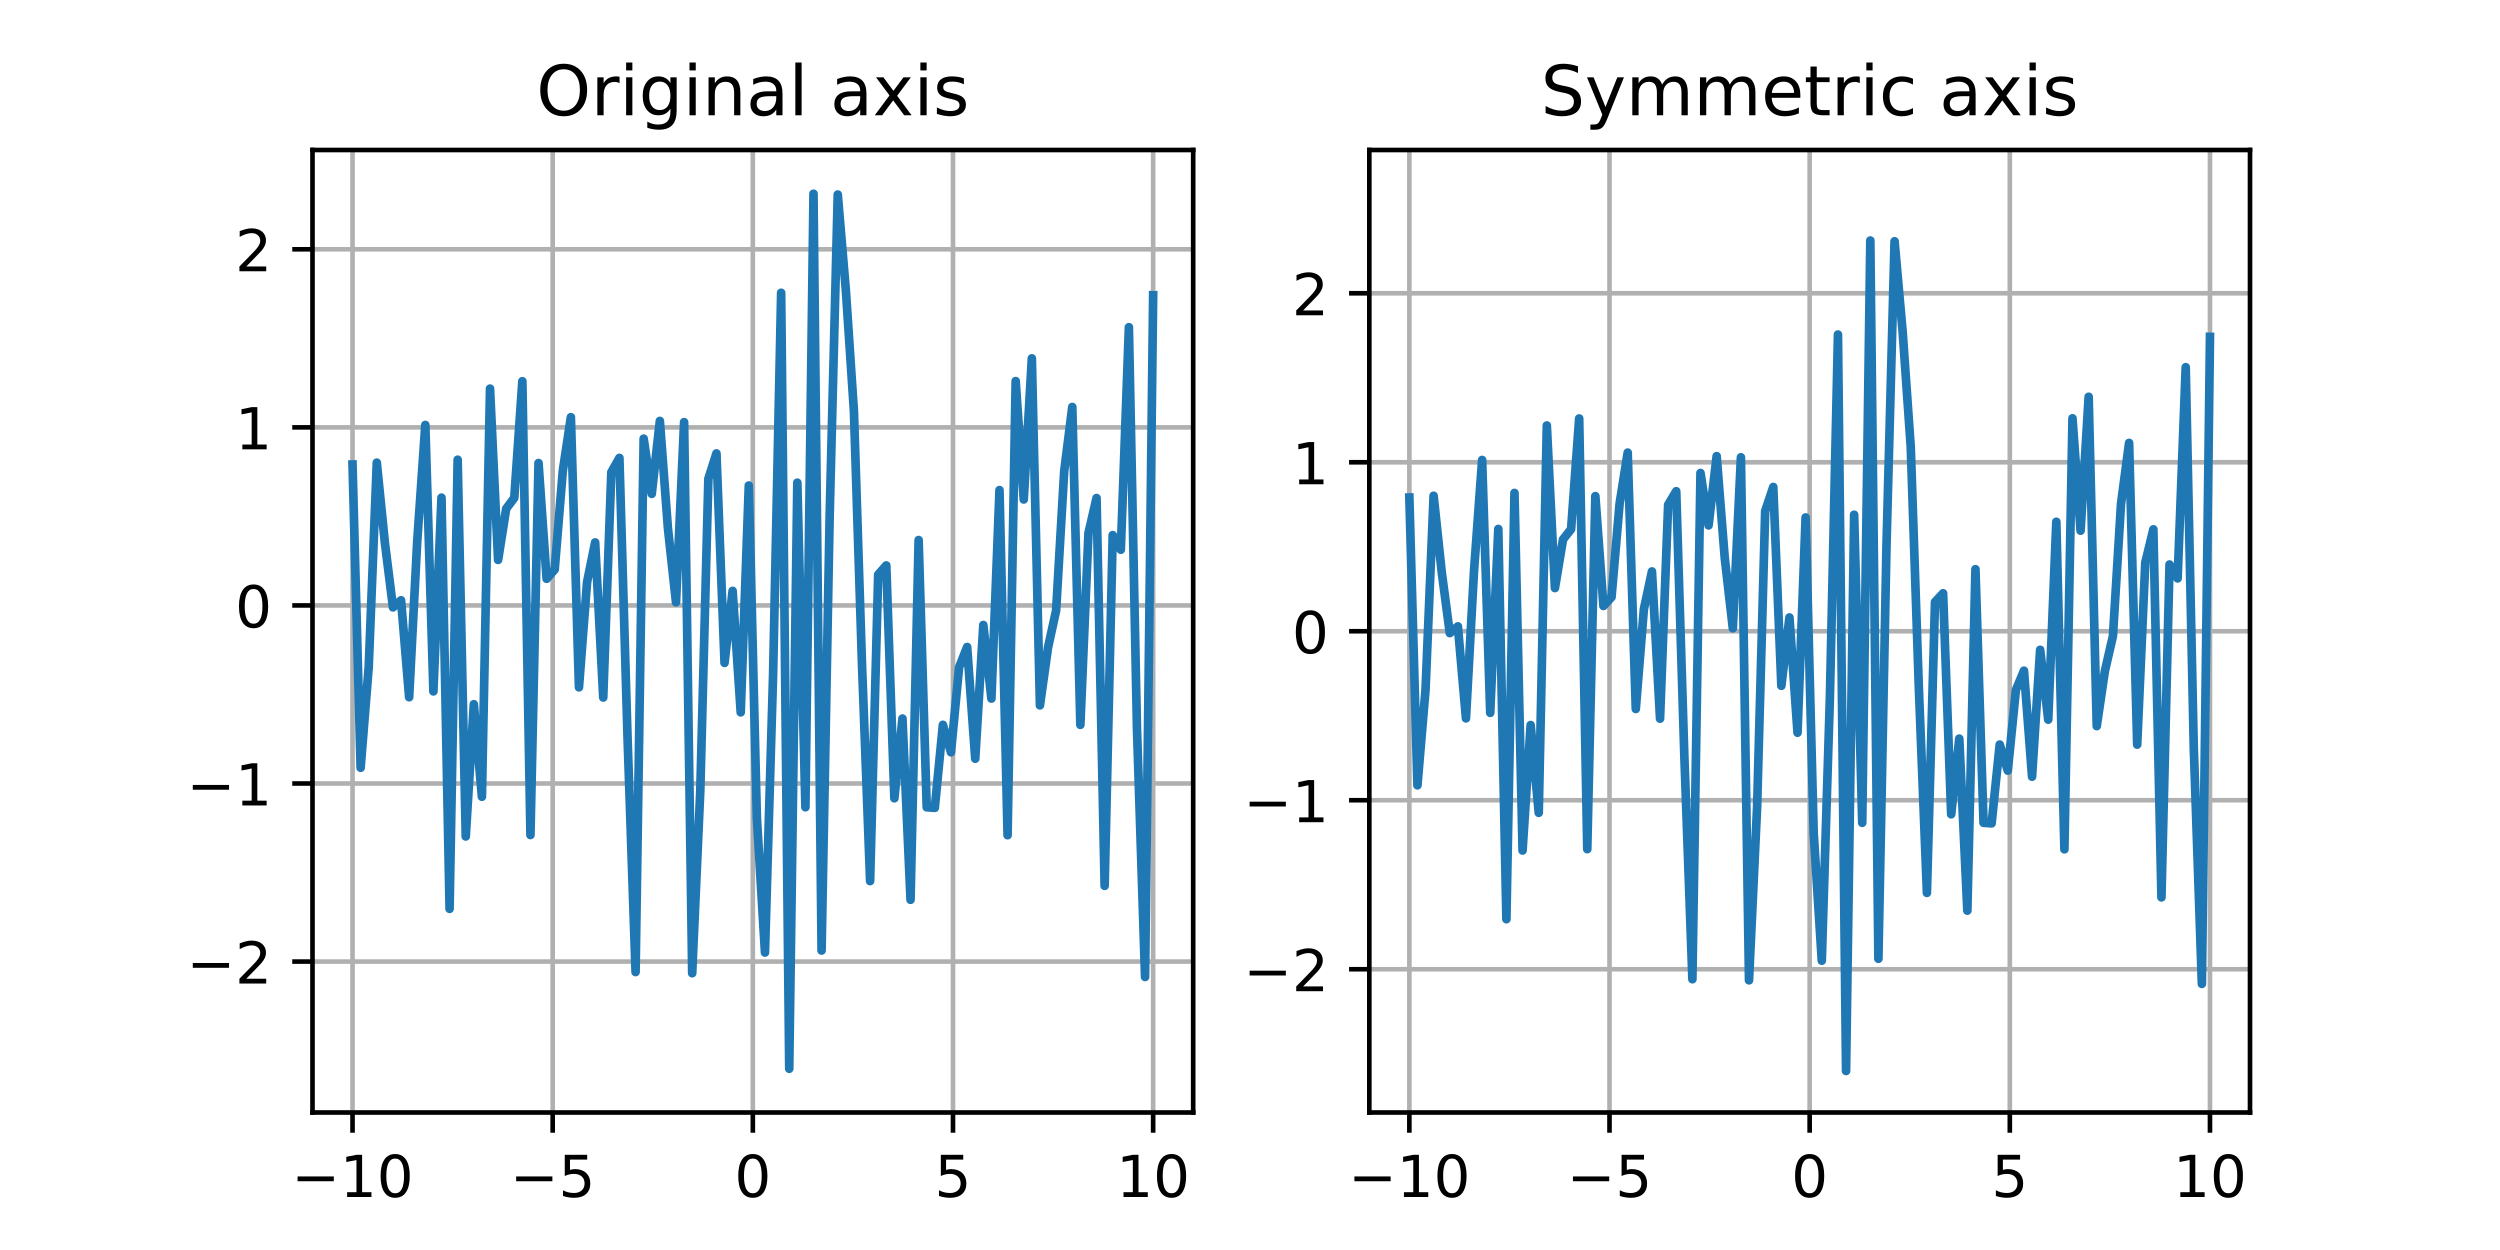
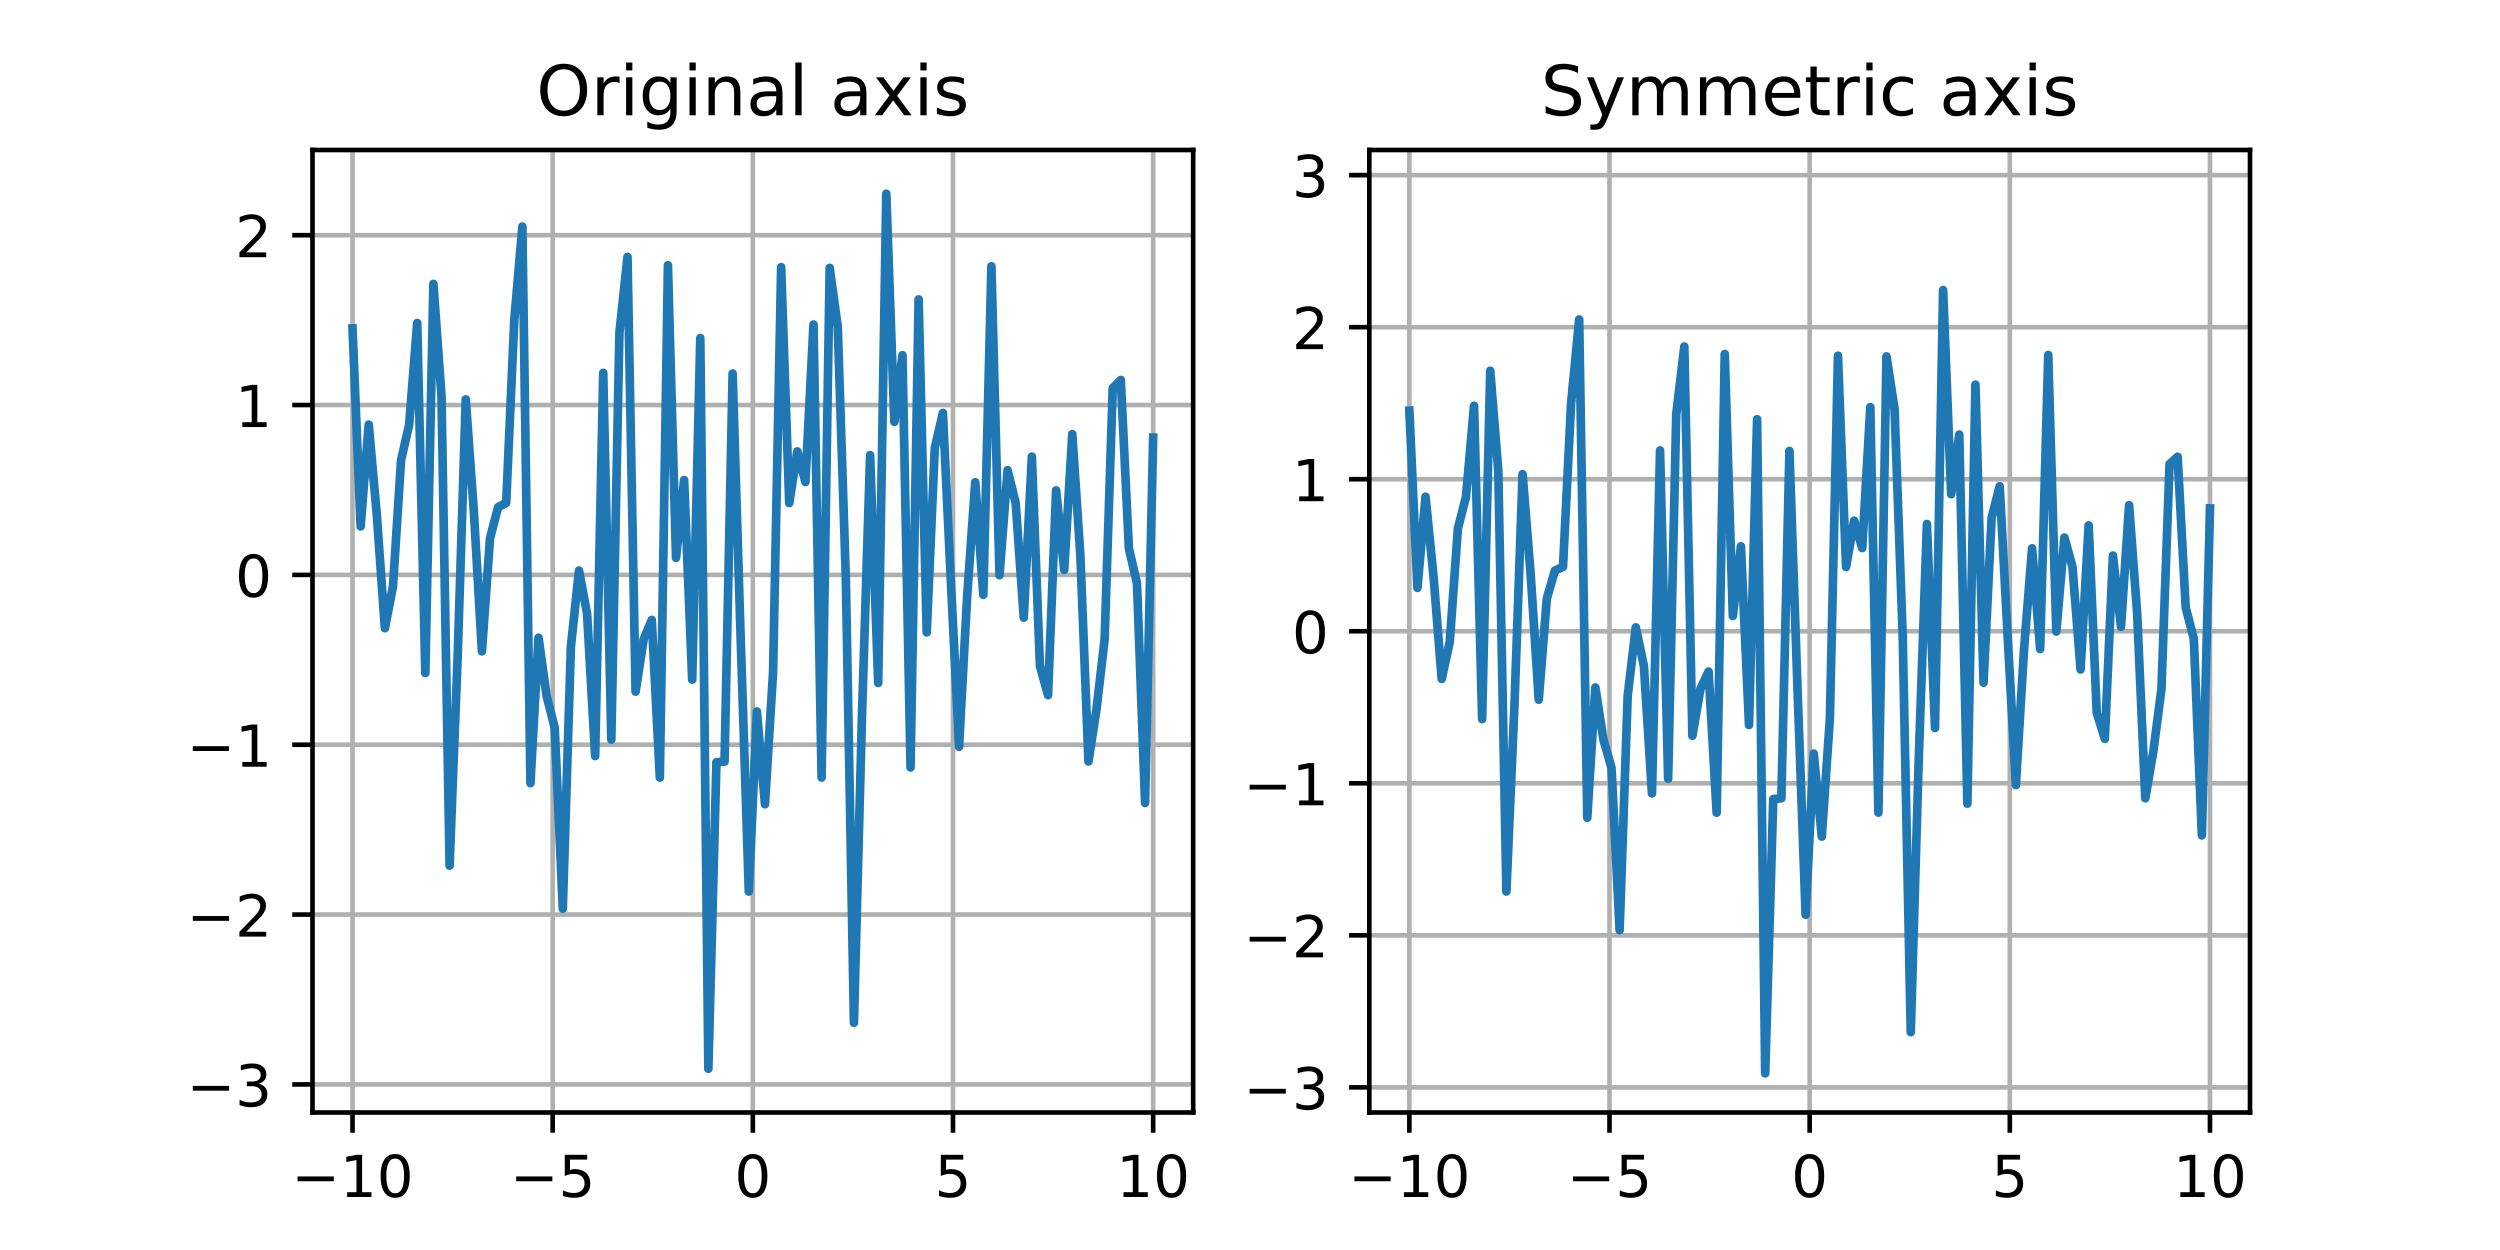
<svg xmlns="http://www.w3.org/2000/svg" xmlns:xlink="http://www.w3.org/1999/xlink" width="432pt" height="216pt" viewBox="0 0 432 216" version="1.1">
  <defs>
    <style type="text/css">*{stroke-linejoin: round; stroke-linecap: butt}</style>
  </defs>
  <g id="figure_1">
    <g id="patch_1">
      <path d="M 0 216  L 432 216  L 432 0  L 0 0  z " style="fill: #ffffff" />
    </g>
    <g id="axes_1">
      <g id="patch_2">
        <path d="M 54 192.24  L 206.182 192.24  L 206.182 25.92  L 54 25.92  z " style="fill: #ffffff" />
      </g>
      <g id="matplotlib.axis_1">
        <g id="xtick_1">
          <g id="line2d_1">
-             <path d="M 60.917 192.24  L 60.917 25.92  " clip-path="url(#p48f1f230cd)" style="fill: none; stroke: #b0b0b0; stroke-width: 0.8; stroke-linecap: square" />
+             <path d="M 60.917 192.24  L 60.917 25.92  " clip-path="url(#p7fcaa9223e)" style="fill: none; stroke: #b0b0b0; stroke-width: 0.8; stroke-linecap: square" />
          </g>
          <g id="line2d_2">
            <defs>
-               <path id="mb5e0d96f49" d="M 0 0  L 0 3.5  " style="stroke: #000000; stroke-width: 0.8" />
+               <path id="m516cf7e62c" d="M 0 0  L 0 3.5  " style="stroke: #000000; stroke-width: 0.8" />
            </defs>
            <g>
-               <use xlink:href="#mb5e0d96f49" x="60.917" y="192.24" style="stroke: #000000; stroke-width: 0.8" />
+               <use xlink:href="#m516cf7e62c" x="60.917" y="192.24" style="stroke: #000000; stroke-width: 0.8" />
            </g>
          </g>
          <g id="text_1">
            <g transform="translate(50.36501 206.8384) scale(0.1 -0.1)">
              <defs>
                <path id="DejaVuSans-2212" d="M 678 2272  L 4684 2272  L 4684 1741  L 678 1741  L 678 2272  z " transform="scale(0.015625)" />
                <path id="DejaVuSans-31" d="M 794 531  L 1825 531  L 1825 4091  L 703 3866  L 703 4441  L 1819 4666  L 2450 4666  L 2450 531  L 3481 531  L 3481 0  L 794 0  L 794 531  z " transform="scale(0.015625)" />
                <path id="DejaVuSans-30" d="M 2034 4250  Q 1547 4250 1301 3770  Q 1056 3291 1056 2328  Q 1056 1369 1301 889  Q 1547 409 2034 409  Q 2525 409 2770 889  Q 3016 1369 3016 2328  Q 3016 3291 2770 3770  Q 2525 4250 2034 4250  z M 2034 4750  Q 2819 4750 3233 4129  Q 3647 3509 3647 2328  Q 3647 1150 3233 529  Q 2819 -91 2034 -91  Q 1250 -91 836 529  Q 422 1150 422 2328  Q 422 3509 836 4129  Q 1250 4750 2034 4750  z " transform="scale(0.015625)" />
              </defs>
              <use xlink:href="#DejaVuSans-2212" />
              <use xlink:href="#DejaVuSans-31" transform="translate(83.78906 0)" />
              <use xlink:href="#DejaVuSans-30" transform="translate(147.4121 0)" />
            </g>
          </g>
        </g>
        <g id="xtick_2">
          <g id="line2d_3">
-             <path d="M 95.504 192.24  L 95.504 25.92  " clip-path="url(#p48f1f230cd)" style="fill: none; stroke: #b0b0b0; stroke-width: 0.8; stroke-linecap: square" />
+             <path d="M 95.504 192.24  L 95.504 25.92  " clip-path="url(#p7fcaa9223e)" style="fill: none; stroke: #b0b0b0; stroke-width: 0.8; stroke-linecap: square" />
          </g>
          <g id="line2d_4">
            <g>
-               <use xlink:href="#mb5e0d96f49" x="95.504" y="192.24" style="stroke: #000000; stroke-width: 0.8" />
+               <use xlink:href="#m516cf7e62c" x="95.504" y="192.24" style="stroke: #000000; stroke-width: 0.8" />
            </g>
          </g>
          <g id="text_2">
            <g transform="translate(88.13304 206.8384) scale(0.1 -0.1)">
              <defs>
                <path id="DejaVuSans-35" d="M 691 4666  L 3169 4666  L 3169 4134  L 1269 4134  L 1269 2991  Q 1406 3038 1543 3061  Q 1681 3084 1819 3084  Q 2600 3084 3056 2656  Q 3513 2228 3513 1497  Q 3513 744 3044 326  Q 2575 -91 1722 -91  Q 1428 -91 1123 -41  Q 819 9 494 109  L 494 744  Q 775 591 1075 516  Q 1375 441 1709 441  Q 2250 441 2565 725  Q 2881 1009 2881 1497  Q 2881 1984 2565 2268  Q 2250 2553 1709 2553  Q 1456 2553 1204 2497  Q 953 2441 691 2322  L 691 4666  z " transform="scale(0.015625)" />
              </defs>
              <use xlink:href="#DejaVuSans-2212" />
              <use xlink:href="#DejaVuSans-35" transform="translate(83.78906 0)" />
            </g>
          </g>
        </g>
        <g id="xtick_3">
          <g id="line2d_5">
-             <path d="M 130.091 192.24  L 130.091 25.92  " clip-path="url(#p48f1f230cd)" style="fill: none; stroke: #b0b0b0; stroke-width: 0.8; stroke-linecap: square" />
+             <path d="M 130.091 192.24  L 130.091 25.92  " clip-path="url(#p7fcaa9223e)" style="fill: none; stroke: #b0b0b0; stroke-width: 0.8; stroke-linecap: square" />
          </g>
          <g id="line2d_6">
            <g>
-               <use xlink:href="#mb5e0d96f49" x="130.091" y="192.24" style="stroke: #000000; stroke-width: 0.8" />
+               <use xlink:href="#m516cf7e62c" x="130.091" y="192.24" style="stroke: #000000; stroke-width: 0.8" />
            </g>
          </g>
          <g id="text_3">
            <g transform="translate(126.9097 206.8384) scale(0.1 -0.1)">
              <use xlink:href="#DejaVuSans-30" />
            </g>
          </g>
        </g>
        <g id="xtick_4">
          <g id="line2d_7">
-             <path d="M 164.678 192.24  L 164.678 25.92  " clip-path="url(#p48f1f230cd)" style="fill: none; stroke: #b0b0b0; stroke-width: 0.8; stroke-linecap: square" />
+             <path d="M 164.678 192.24  L 164.678 25.92  " clip-path="url(#p7fcaa9223e)" style="fill: none; stroke: #b0b0b0; stroke-width: 0.8; stroke-linecap: square" />
          </g>
          <g id="line2d_8">
            <g>
-               <use xlink:href="#mb5e0d96f49" x="164.678" y="192.24" style="stroke: #000000; stroke-width: 0.8" />
+               <use xlink:href="#m516cf7e62c" x="164.678" y="192.24" style="stroke: #000000; stroke-width: 0.8" />
            </g>
          </g>
          <g id="text_4">
            <g transform="translate(161.4964 206.8384) scale(0.1 -0.1)">
              <use xlink:href="#DejaVuSans-35" />
            </g>
          </g>
        </g>
        <g id="xtick_5">
          <g id="line2d_9">
-             <path d="M 199.264 192.24  L 199.264 25.92  " clip-path="url(#p48f1f230cd)" style="fill: none; stroke: #b0b0b0; stroke-width: 0.8; stroke-linecap: square" />
+             <path d="M 199.264 192.24  L 199.264 25.92  " clip-path="url(#p7fcaa9223e)" style="fill: none; stroke: #b0b0b0; stroke-width: 0.8; stroke-linecap: square" />
          </g>
          <g id="line2d_10">
            <g>
-               <use xlink:href="#mb5e0d96f49" x="199.264" y="192.24" style="stroke: #000000; stroke-width: 0.8" />
+               <use xlink:href="#m516cf7e62c" x="199.264" y="192.24" style="stroke: #000000; stroke-width: 0.8" />
            </g>
          </g>
          <g id="text_5">
            <g transform="translate(192.902 206.8384) scale(0.1 -0.1)">
              <use xlink:href="#DejaVuSans-31" />
              <use xlink:href="#DejaVuSans-30" transform="translate(63.62305 0)" />
            </g>
          </g>
        </g>
      </g>
      <g id="matplotlib.axis_2">
        <g id="ytick_1">
          <g id="line2d_11">
-             <path d="M 54 166.157  L 206.182 166.157  " clip-path="url(#p48f1f230cd)" style="fill: none; stroke: #b0b0b0; stroke-width: 0.8; stroke-linecap: square" />
+             <path d="M 54 187.39  L 206.182 187.39  " clip-path="url(#p7fcaa9223e)" style="fill: none; stroke: #b0b0b0; stroke-width: 0.8; stroke-linecap: square" />
          </g>
          <g id="line2d_12">
            <defs>
-               <path id="m0b895cbca0" d="M 0 0  L -3.5 0  " style="stroke: #000000; stroke-width: 0.8" />
+               <path id="mcb2d5aac3e" d="M 0 0  L -3.5 0  " style="stroke: #000000; stroke-width: 0.8" />
            </defs>
            <g>
-               <use xlink:href="#m0b895cbca0" x="54" y="166.157" style="stroke: #000000; stroke-width: 0.8" />
+               <use xlink:href="#mcb2d5aac3e" x="54" y="187.39" style="stroke: #000000; stroke-width: 0.8" />
            </g>
          </g>
          <g id="text_6">
-             <g transform="translate(32.25781 169.9558) scale(0.1 -0.1)">
+             <g transform="translate(32.25781 191.189) scale(0.1 -0.1)">
+               <defs>
+                 <path id="DejaVuSans-33" d="M 2597 2516  Q 3050 2419 3304 2112  Q 3559 1806 3559 1356  Q 3559 666 3084 287  Q 2609 -91 1734 -91  Q 1441 -91 1130 -33  Q 819 25 488 141  L 488 750  Q 750 597 1062 519  Q 1375 441 1716 441  Q 2309 441 2620 675  Q 2931 909 2931 1356  Q 2931 1769 2642 2001  Q 2353 2234 1838 2234  L 1294 2234  L 1294 2753  L 1863 2753  Q 2328 2753 2575 2939  Q 2822 3125 2822 3475  Q 2822 3834 2567 4026  Q 2313 4219 1838 4219  Q 1578 4219 1281 4162  Q 984 4106 628 3988  L 628 4550  Q 988 4650 1302 4700  Q 1616 4750 1894 4750  Q 2613 4750 3031 4423  Q 3450 4097 3450 3541  Q 3450 3153 3228 2886  Q 3006 2619 2597 2516  z " transform="scale(0.015625)" />
+               </defs>
+               <use xlink:href="#DejaVuSans-2212" />
+               <use xlink:href="#DejaVuSans-33" transform="translate(83.78906 0)" />
+             </g>
+           </g>
+         </g>
+         <g id="ytick_2">
+           <g id="line2d_13">
+             <path d="M 54 158.04  L 206.182 158.04  " clip-path="url(#p7fcaa9223e)" style="fill: none; stroke: #b0b0b0; stroke-width: 0.8; stroke-linecap: square" />
+           </g>
+           <g id="line2d_14">
+             <g>
+               <use xlink:href="#mcb2d5aac3e" x="54" y="158.04" style="stroke: #000000; stroke-width: 0.8" />
+             </g>
+           </g>
+           <g id="text_7">
+             <g transform="translate(32.25781 161.8396) scale(0.1 -0.1)">
              <defs>
                <path id="DejaVuSans-32" d="M 1228 531  L 3431 531  L 3431 0  L 469 0  L 469 531  Q 828 903 1448 1529  Q 2069 2156 2228 2338  Q 2531 2678 2651 2914  Q 2772 3150 2772 3378  Q 2772 3750 2511 3984  Q 2250 4219 1831 4219  Q 1534 4219 1204 4116  Q 875 4013 500 3803  L 500 4441  Q 881 4594 1212 4672  Q 1544 4750 1819 4750  Q 2544 4750 2975 4387  Q 3406 4025 3406 3419  Q 3406 3131 3298 2873  Q 3191 2616 2906 2266  Q 2828 2175 2409 1742  Q 1991 1309 1228 531  z " transform="scale(0.015625)" />
              </defs>
              <use xlink:href="#DejaVuSans-2212" />
              <use xlink:href="#DejaVuSans-32" transform="translate(83.78906 0)" />
            </g>
          </g>
        </g>
-         <g id="ytick_2">
-           <g id="line2d_13">
-             <path d="M 54 135.387  L 206.182 135.387  " clip-path="url(#p48f1f230cd)" style="fill: none; stroke: #b0b0b0; stroke-width: 0.8; stroke-linecap: square" />
-           </g>
-           <g id="line2d_14">
-             <g>
-               <use xlink:href="#m0b895cbca0" x="54" y="135.387" style="stroke: #000000; stroke-width: 0.8" />
-             </g>
-           </g>
-           <g id="text_7">
-             <g transform="translate(32.25781 139.1864) scale(0.1 -0.1)">
-               <use xlink:href="#DejaVuSans-2212" />
-               <use xlink:href="#DejaVuSans-31" transform="translate(83.78906 0)" />
-             </g>
-           </g>
-         </g>
        <g id="ytick_3">
          <g id="line2d_15">
-             <path d="M 54 104.618  L 206.182 104.618  " clip-path="url(#p48f1f230cd)" style="fill: none; stroke: #b0b0b0; stroke-width: 0.8; stroke-linecap: square" />
+             <path d="M 54 128.691  L 206.182 128.691  " clip-path="url(#p7fcaa9223e)" style="fill: none; stroke: #b0b0b0; stroke-width: 0.8; stroke-linecap: square" />
          </g>
          <g id="line2d_16">
            <g>
-               <use xlink:href="#m0b895cbca0" x="54" y="104.618" style="stroke: #000000; stroke-width: 0.8" />
+               <use xlink:href="#mcb2d5aac3e" x="54" y="128.691" style="stroke: #000000; stroke-width: 0.8" />
            </g>
          </g>
          <g id="text_8">
-             <g transform="translate(40.6375 108.417) scale(0.1 -0.1)">
-               <use xlink:href="#DejaVuSans-30" />
+             <g transform="translate(32.25781 132.4902) scale(0.1 -0.1)">
+               <use xlink:href="#DejaVuSans-2212" />
+               <use xlink:href="#DejaVuSans-31" transform="translate(83.78906 0)" />
            </g>
          </g>
        </g>
        <g id="ytick_4">
          <g id="line2d_17">
-             <path d="M 54 73.848  L 206.182 73.848  " clip-path="url(#p48f1f230cd)" style="fill: none; stroke: #b0b0b0; stroke-width: 0.8; stroke-linecap: square" />
+             <path d="M 54 99.342  L 206.182 99.342  " clip-path="url(#p7fcaa9223e)" style="fill: none; stroke: #b0b0b0; stroke-width: 0.8; stroke-linecap: square" />
          </g>
          <g id="line2d_18">
            <g>
-               <use xlink:href="#m0b895cbca0" x="54" y="73.848" style="stroke: #000000; stroke-width: 0.8" />
+               <use xlink:href="#mcb2d5aac3e" x="54" y="99.342" style="stroke: #000000; stroke-width: 0.8" />
            </g>
          </g>
          <g id="text_9">
-             <g transform="translate(40.6375 77.64758) scale(0.1 -0.1)">
-               <use xlink:href="#DejaVuSans-31" />
+             <g transform="translate(40.6375 103.1408) scale(0.1 -0.1)">
+               <use xlink:href="#DejaVuSans-30" />
            </g>
          </g>
        </g>
        <g id="ytick_5">
          <g id="line2d_19">
-             <path d="M 54 43.079  L 206.182 43.079  " clip-path="url(#p48f1f230cd)" style="fill: none; stroke: #b0b0b0; stroke-width: 0.8; stroke-linecap: square" />
+             <path d="M 54 69.992  L 206.182 69.992  " clip-path="url(#p7fcaa9223e)" style="fill: none; stroke: #b0b0b0; stroke-width: 0.8; stroke-linecap: square" />
          </g>
          <g id="line2d_20">
            <g>
-               <use xlink:href="#m0b895cbca0" x="54" y="43.079" style="stroke: #000000; stroke-width: 0.8" />
+               <use xlink:href="#mcb2d5aac3e" x="54" y="69.992" style="stroke: #000000; stroke-width: 0.8" />
            </g>
          </g>
          <g id="text_10">
-             <g transform="translate(40.6375 46.87819) scale(0.1 -0.1)">
+             <g transform="translate(40.6375 73.79142) scale(0.1 -0.1)">
+               <use xlink:href="#DejaVuSans-31" />
+             </g>
+           </g>
+         </g>
+         <g id="ytick_6">
+           <g id="line2d_21">
+             <path d="M 54 40.643  L 206.182 40.643  " clip-path="url(#p7fcaa9223e)" style="fill: none; stroke: #b0b0b0; stroke-width: 0.8; stroke-linecap: square" />
+           </g>
+           <g id="line2d_22">
+             <g>
+               <use xlink:href="#mcb2d5aac3e" x="54" y="40.643" style="stroke: #000000; stroke-width: 0.8" />
+             </g>
+           </g>
+           <g id="text_11">
+             <g transform="translate(40.6375 44.44201) scale(0.1 -0.1)">
              <use xlink:href="#DejaVuSans-32" />
            </g>
          </g>
        </g>
      </g>
-       <g id="line2d_21">
-         <path d="M 60.917 80.269  L 62.315 132.668  L 63.712 115.287  L 65.11 79.95  L 66.507 93.802  L 67.905 104.955  L 69.302 103.729  L 70.699 120.478  L 72.097 93.521  L 73.494 73.435  L 74.892 119.47  L 76.289 85.998  L 77.687 157.045  L 79.084 79.442  L 80.482 144.539  L 81.879 121.695  L 83.276 137.673  L 84.674 67.154  L 86.071 96.753  L 87.469 87.904  L 88.866 86.032  L 90.264 65.877  L 91.661 144.289  L 93.059 80.018  L 94.456 100.013  L 95.853 98.405  L 97.251 81.358  L 98.648 72.093  L 100.046 118.768  L 101.443 100.603  L 102.841 93.734  L 104.238 120.531  L 105.636 81.595  L 107.033 79.125  L 108.431 127.21  L 109.828 167.969  L 111.225 75.802  L 112.623 85.341  L 114.02 72.737  L 115.418 91.29  L 116.815 104.079  L 118.213 72.95  L 119.61 168.172  L 121.008 136.707  L 122.405 82.732  L 123.802 78.352  L 125.2 114.548  L 126.597 102.105  L 127.995 123.091  L 129.392 83.902  L 130.79 141.408  L 132.187 164.596  L 133.585 116.756  L 134.982 50.597  L 136.379 184.68  L 137.777 83.407  L 139.174 139.488  L 140.572 33.48  L 141.969 164.249  L 143.367 89.037  L 144.764 33.619  L 146.162 50.13  L 147.559 71.078  L 148.956 114.909  L 150.354 152.251  L 151.751 99.293  L 153.149 97.709  L 154.546 137.941  L 155.944 124.169  L 157.341 155.482  L 158.739 93.324  L 160.136 139.495  L 161.533 139.596  L 162.931 125.251  L 164.328 129.994  L 165.726 115.335  L 167.123 111.799  L 168.521 131.101  L 169.918 107.999  L 171.316 120.714  L 172.713 84.688  L 174.11 144.321  L 175.508 65.852  L 176.905 86.306  L 178.303 61.929  L 179.7 121.888  L 181.098 111.901  L 182.495 105.503  L 183.893 81.431  L 185.29 70.327  L 186.687 125.253  L 188.085 92.141  L 189.482 86.067  L 190.88 153.074  L 192.277 92.466  L 193.675 94.993  L 195.072 56.545  L 196.47 125.996  L 197.867 168.819  L 199.264 51.019  " clip-path="url(#p48f1f230cd)" style="fill: none; stroke: #1f77b4; stroke-width: 1.5; stroke-linecap: square" />
+       <g id="line2d_23">
+         <path d="M 60.917 56.746  L 62.315 90.966  L 63.712 73.374  L 65.11 88.935  L 66.507 108.548  L 67.905 101.338  L 69.302 79.535  L 70.699 73.397  L 72.097 55.818  L 73.494 116.293  L 74.892 49.061  L 76.289 68.394  L 77.687 149.58  L 79.084 113.483  L 80.482 69.021  L 81.879 88.326  L 83.276 112.553  L 84.674 93.02  L 86.071 87.638  L 87.469 86.899  L 88.866 55.346  L 90.264 39.157  L 91.661 135.324  L 93.059 110.199  L 94.456 120.272  L 95.853 125.727  L 97.251 157.023  L 98.648 111.758  L 100.046 98.596  L 101.443 106.009  L 102.841 130.645  L 104.238 64.437  L 105.636 127.806  L 107.033 57.503  L 108.431 44.384  L 109.828 119.51  L 111.225 110.45  L 112.623 107.124  L 114.02 134.366  L 115.418 45.835  L 116.815 96.386  L 118.213 82.949  L 119.61 117.441  L 121.008 58.415  L 122.405 184.68  L 123.802 131.731  L 125.2 131.59  L 126.597 64.539  L 127.995 110.515  L 129.392 154.057  L 130.79 122.953  L 132.187 138.972  L 133.585 116.212  L 134.982 46.164  L 136.379 86.931  L 137.777 78.007  L 139.174 83.281  L 140.572 56.076  L 141.969 134.354  L 143.367 46.293  L 144.764 56.463  L 146.162 100.004  L 147.559 176.732  L 148.956 123.463  L 150.354 78.643  L 151.751 118.016  L 153.149 33.48  L 154.546 72.894  L 155.944 61.374  L 157.341 132.617  L 158.739 51.74  L 160.136 109.275  L 161.533 77.428  L 162.931 71.356  L 164.328 100.822  L 165.726 129.033  L 167.123 103.06  L 168.521 83.337  L 169.918 102.771  L 171.316 46.01  L 172.713 99.397  L 174.11 81.253  L 175.508 86.911  L 176.905 106.723  L 178.303 78.9  L 179.7 115.063  L 181.098 120.117  L 182.495 84.737  L 183.893 98.471  L 185.29 75.015  L 186.687 95.986  L 188.085 131.585  L 189.482 122.506  L 190.88 110.457  L 192.277 67.072  L 193.675 65.66  L 195.072 94.768  L 196.47 100.798  L 197.867 138.744  L 199.264 75.622  " clip-path="url(#p7fcaa9223e)" style="fill: none; stroke: #1f77b4; stroke-width: 1.5; stroke-linecap: square" />
      </g>
      <g id="patch_3">
        <path d="M 54 192.24  L 54 25.92  " style="fill: none; stroke: #000000; stroke-width: 0.8; stroke-linejoin: miter; stroke-linecap: square" />
      </g>
      <g id="patch_4">
        <path d="M 206.182 192.24  L 206.182 25.92  " style="fill: none; stroke: #000000; stroke-width: 0.8; stroke-linejoin: miter; stroke-linecap: square" />
      </g>
      <g id="patch_5">
        <path d="M 54 192.24  L 206.182 192.24  " style="fill: none; stroke: #000000; stroke-width: 0.8; stroke-linejoin: miter; stroke-linecap: square" />
      </g>
      <g id="patch_6">
        <path d="M 54 25.92  L 206.182 25.92  " style="fill: none; stroke: #000000; stroke-width: 0.8; stroke-linejoin: miter; stroke-linecap: square" />
      </g>
-       <g id="text_11">
+       <g id="text_12">
        <g transform="translate(92.68466 19.92) scale(0.12 -0.12)">
          <defs>
            <path id="DejaVuSans-4f" d="M 2522 4238  Q 1834 4238 1429 3725  Q 1025 3213 1025 2328  Q 1025 1447 1429 934  Q 1834 422 2522 422  Q 3209 422 3611 934  Q 4013 1447 4013 2328  Q 4013 3213 3611 3725  Q 3209 4238 2522 4238  z M 2522 4750  Q 3503 4750 4090 4092  Q 4678 3434 4678 2328  Q 4678 1225 4090 567  Q 3503 -91 2522 -91  Q 1538 -91 948 565  Q 359 1222 359 2328  Q 359 3434 948 4092  Q 1538 4750 2522 4750  z " transform="scale(0.015625)" />
            <path id="DejaVuSans-72" d="M 2631 2963  Q 2534 3019 2420 3045  Q 2306 3072 2169 3072  Q 1681 3072 1420 2755  Q 1159 2438 1159 1844  L 1159 0  L 581 0  L 581 3500  L 1159 3500  L 1159 2956  Q 1341 3275 1631 3429  Q 1922 3584 2338 3584  Q 2397 3584 2469 3576  Q 2541 3569 2628 3553  L 2631 2963  z " transform="scale(0.015625)" />
            <path id="DejaVuSans-69" d="M 603 3500  L 1178 3500  L 1178 0  L 603 0  L 603 3500  z M 603 4863  L 1178 4863  L 1178 4134  L 603 4134  L 603 4863  z " transform="scale(0.015625)" />
            <path id="DejaVuSans-67" d="M 2906 1791  Q 2906 2416 2648 2759  Q 2391 3103 1925 3103  Q 1463 3103 1205 2759  Q 947 2416 947 1791  Q 947 1169 1205 825  Q 1463 481 1925 481  Q 2391 481 2648 825  Q 2906 1169 2906 1791  z M 3481 434  Q 3481 -459 3084 -895  Q 2688 -1331 1869 -1331  Q 1566 -1331 1297 -1286  Q 1028 -1241 775 -1147  L 775 -588  Q 1028 -725 1275 -790  Q 1522 -856 1778 -856  Q 2344 -856 2625 -561  Q 2906 -266 2906 331  L 2906 616  Q 2728 306 2450 153  Q 2172 0 1784 0  Q 1141 0 747 490  Q 353 981 353 1791  Q 353 2603 747 3093  Q 1141 3584 1784 3584  Q 2172 3584 2450 3431  Q 2728 3278 2906 2969  L 2906 3500  L 3481 3500  L 3481 434  z " transform="scale(0.015625)" />
            <path id="DejaVuSans-6e" d="M 3513 2113  L 3513 0  L 2938 0  L 2938 2094  Q 2938 2591 2744 2837  Q 2550 3084 2163 3084  Q 1697 3084 1428 2787  Q 1159 2491 1159 1978  L 1159 0  L 581 0  L 581 3500  L 1159 3500  L 1159 2956  Q 1366 3272 1645 3428  Q 1925 3584 2291 3584  Q 2894 3584 3203 3211  Q 3513 2838 3513 2113  z " transform="scale(0.015625)" />
            <path id="DejaVuSans-61" d="M 2194 1759  Q 1497 1759 1228 1600  Q 959 1441 959 1056  Q 959 750 1161 570  Q 1363 391 1709 391  Q 2188 391 2477 730  Q 2766 1069 2766 1631  L 2766 1759  L 2194 1759  z M 3341 1997  L 3341 0  L 2766 0  L 2766 531  Q 2569 213 2275 61  Q 1981 -91 1556 -91  Q 1019 -91 701 211  Q 384 513 384 1019  Q 384 1609 779 1909  Q 1175 2209 1959 2209  L 2766 2209  L 2766 2266  Q 2766 2663 2505 2880  Q 2244 3097 1772 3097  Q 1472 3097 1187 3025  Q 903 2953 641 2809  L 641 3341  Q 956 3463 1253 3523  Q 1550 3584 1831 3584  Q 2591 3584 2966 3190  Q 3341 2797 3341 1997  z " transform="scale(0.015625)" />
            <path id="DejaVuSans-6c" d="M 603 4863  L 1178 4863  L 1178 0  L 603 0  L 603 4863  z " transform="scale(0.015625)" />
            <path id="DejaVuSans-20" transform="scale(0.015625)" />
            <path id="DejaVuSans-78" d="M 3513 3500  L 2247 1797  L 3578 0  L 2900 0  L 1881 1375  L 863 0  L 184 0  L 1544 1831  L 300 3500  L 978 3500  L 1906 2253  L 2834 3500  L 3513 3500  z " transform="scale(0.015625)" />
            <path id="DejaVuSans-73" d="M 2834 3397  L 2834 2853  Q 2591 2978 2328 3040  Q 2066 3103 1784 3103  Q 1356 3103 1142 2972  Q 928 2841 928 2578  Q 928 2378 1081 2264  Q 1234 2150 1697 2047  L 1894 2003  Q 2506 1872 2764 1633  Q 3022 1394 3022 966  Q 3022 478 2636 193  Q 2250 -91 1575 -91  Q 1294 -91 989 -36  Q 684 19 347 128  L 347 722  Q 666 556 975 473  Q 1284 391 1588 391  Q 1994 391 2212 530  Q 2431 669 2431 922  Q 2431 1156 2273 1281  Q 2116 1406 1581 1522  L 1381 1569  Q 847 1681 609 1914  Q 372 2147 372 2553  Q 372 3047 722 3315  Q 1072 3584 1716 3584  Q 2034 3584 2315 3537  Q 2597 3491 2834 3397  z " transform="scale(0.015625)" />
          </defs>
          <use xlink:href="#DejaVuSans-4f" />
          <use xlink:href="#DejaVuSans-72" transform="translate(78.71094 0)" />
          <use xlink:href="#DejaVuSans-69" transform="translate(119.8242 0)" />
          <use xlink:href="#DejaVuSans-67" transform="translate(147.6074 0)" />
          <use xlink:href="#DejaVuSans-69" transform="translate(211.084 0)" />
          <use xlink:href="#DejaVuSans-6e" transform="translate(238.8672 0)" />
          <use xlink:href="#DejaVuSans-61" transform="translate(302.2461 0)" />
          <use xlink:href="#DejaVuSans-6c" transform="translate(363.5254 0)" />
          <use xlink:href="#DejaVuSans-20" transform="translate(391.3086 0)" />
          <use xlink:href="#DejaVuSans-61" transform="translate(423.0957 0)" />
          <use xlink:href="#DejaVuSans-78" transform="translate(484.375 0)" />
          <use xlink:href="#DejaVuSans-69" transform="translate(543.5547 0)" />
          <use xlink:href="#DejaVuSans-73" transform="translate(571.3379 0)" />
        </g>
      </g>
    </g>
    <g id="axes_2">
      <g id="patch_7">
        <path d="M 236.618 192.24  L 388.8 192.24  L 388.8 25.92  L 236.618 25.92  z " style="fill: #ffffff" />
      </g>
      <g id="matplotlib.axis_3">
        <g id="xtick_6">
-           <g id="line2d_22">
-             <path d="M 243.536 192.24  L 243.536 25.92  " clip-path="url(#pe5fc95415b)" style="fill: none; stroke: #b0b0b0; stroke-width: 0.8; stroke-linecap: square" />
-           </g>
-           <g id="line2d_23">
-             <g>
-               <use xlink:href="#mb5e0d96f49" x="243.536" y="192.24" style="stroke: #000000; stroke-width: 0.8" />
-             </g>
-           </g>
-           <g id="text_12">
+           <g id="line2d_24">
+             <path d="M 243.536 192.24  L 243.536 25.92  " clip-path="url(#p7d1a8cb2b5)" style="fill: none; stroke: #b0b0b0; stroke-width: 0.8; stroke-linecap: square" />
+           </g>
+           <g id="line2d_25">
+             <g>
+               <use xlink:href="#m516cf7e62c" x="243.536" y="192.24" style="stroke: #000000; stroke-width: 0.8" />
+             </g>
+           </g>
+           <g id="text_13">
            <g transform="translate(232.9832 206.8384) scale(0.1 -0.1)">
              <use xlink:href="#DejaVuSans-2212" />
              <use xlink:href="#DejaVuSans-31" transform="translate(83.78906 0)" />
              <use xlink:href="#DejaVuSans-30" transform="translate(147.4121 0)" />
            </g>
          </g>
        </g>
        <g id="xtick_7">
-           <g id="line2d_24">
-             <path d="M 278.122 192.24  L 278.122 25.92  " clip-path="url(#pe5fc95415b)" style="fill: none; stroke: #b0b0b0; stroke-width: 0.8; stroke-linecap: square" />
-           </g>
-           <g id="line2d_25">
-             <g>
-               <use xlink:href="#mb5e0d96f49" x="278.122" y="192.24" style="stroke: #000000; stroke-width: 0.8" />
-             </g>
-           </g>
-           <g id="text_13">
+           <g id="line2d_26">
+             <path d="M 278.122 192.24  L 278.122 25.92  " clip-path="url(#p7d1a8cb2b5)" style="fill: none; stroke: #b0b0b0; stroke-width: 0.8; stroke-linecap: square" />
+           </g>
+           <g id="line2d_27">
+             <g>
+               <use xlink:href="#m516cf7e62c" x="278.122" y="192.24" style="stroke: #000000; stroke-width: 0.8" />
+             </g>
+           </g>
+           <g id="text_14">
            <g transform="translate(270.7512 206.8384) scale(0.1 -0.1)">
              <use xlink:href="#DejaVuSans-2212" />
              <use xlink:href="#DejaVuSans-35" transform="translate(83.78906 0)" />
            </g>
          </g>
        </g>
        <g id="xtick_8">
-           <g id="line2d_26">
-             <path d="M 312.709 192.24  L 312.709 25.92  " clip-path="url(#pe5fc95415b)" style="fill: none; stroke: #b0b0b0; stroke-width: 0.8; stroke-linecap: square" />
-           </g>
-           <g id="line2d_27">
-             <g>
-               <use xlink:href="#mb5e0d96f49" x="312.709" y="192.24" style="stroke: #000000; stroke-width: 0.8" />
-             </g>
-           </g>
-           <g id="text_14">
+           <g id="line2d_28">
+             <path d="M 312.709 192.24  L 312.709 25.92  " clip-path="url(#p7d1a8cb2b5)" style="fill: none; stroke: #b0b0b0; stroke-width: 0.8; stroke-linecap: square" />
+           </g>
+           <g id="line2d_29">
+             <g>
+               <use xlink:href="#m516cf7e62c" x="312.709" y="192.24" style="stroke: #000000; stroke-width: 0.8" />
+             </g>
+           </g>
+           <g id="text_15">
            <g transform="translate(309.5278 206.8384) scale(0.1 -0.1)">
              <use xlink:href="#DejaVuSans-30" />
            </g>
          </g>
        </g>
        <g id="xtick_9">
-           <g id="line2d_28">
-             <path d="M 347.296 192.24  L 347.296 25.92  " clip-path="url(#pe5fc95415b)" style="fill: none; stroke: #b0b0b0; stroke-width: 0.8; stroke-linecap: square" />
-           </g>
-           <g id="line2d_29">
-             <g>
-               <use xlink:href="#mb5e0d96f49" x="347.296" y="192.24" style="stroke: #000000; stroke-width: 0.8" />
-             </g>
-           </g>
-           <g id="text_15">
+           <g id="line2d_30">
+             <path d="M 347.296 192.24  L 347.296 25.92  " clip-path="url(#p7d1a8cb2b5)" style="fill: none; stroke: #b0b0b0; stroke-width: 0.8; stroke-linecap: square" />
+           </g>
+           <g id="line2d_31">
+             <g>
+               <use xlink:href="#m516cf7e62c" x="347.296" y="192.24" style="stroke: #000000; stroke-width: 0.8" />
+             </g>
+           </g>
+           <g id="text_16">
            <g transform="translate(344.1146 206.8384) scale(0.1 -0.1)">
              <use xlink:href="#DejaVuSans-35" />
            </g>
          </g>
        </g>
        <g id="xtick_10">
-           <g id="line2d_30">
-             <path d="M 381.883 192.24  L 381.883 25.92  " clip-path="url(#pe5fc95415b)" style="fill: none; stroke: #b0b0b0; stroke-width: 0.8; stroke-linecap: square" />
-           </g>
-           <g id="line2d_31">
-             <g>
-               <use xlink:href="#mb5e0d96f49" x="381.883" y="192.24" style="stroke: #000000; stroke-width: 0.8" />
-             </g>
-           </g>
-           <g id="text_16">
+           <g id="line2d_32">
+             <path d="M 381.883 192.24  L 381.883 25.92  " clip-path="url(#p7d1a8cb2b5)" style="fill: none; stroke: #b0b0b0; stroke-width: 0.8; stroke-linecap: square" />
+           </g>
+           <g id="line2d_33">
+             <g>
+               <use xlink:href="#m516cf7e62c" x="381.883" y="192.24" style="stroke: #000000; stroke-width: 0.8" />
+             </g>
+           </g>
+           <g id="text_17">
            <g transform="translate(375.5201 206.8384) scale(0.1 -0.1)">
              <use xlink:href="#DejaVuSans-31" />
              <use xlink:href="#DejaVuSans-30" transform="translate(63.62305 0)" />
            </g>
          </g>
        </g>
      </g>
      <g id="matplotlib.axis_4">
-         <g id="ytick_6">
-           <g id="line2d_32">
-             <path d="M 236.618 167.485  L 388.8 167.485  " clip-path="url(#pe5fc95415b)" style="fill: none; stroke: #b0b0b0; stroke-width: 0.8; stroke-linecap: square" />
-           </g>
-           <g id="line2d_33">
-             <g>
-               <use xlink:href="#m0b895cbca0" x="236.618" y="167.485" style="stroke: #000000; stroke-width: 0.8" />
-             </g>
-           </g>
-           <g id="text_17">
-             <g transform="translate(214.876 171.2841) scale(0.1 -0.1)">
-               <use xlink:href="#DejaVuSans-2212" />
-               <use xlink:href="#DejaVuSans-32" transform="translate(83.78906 0)" />
-             </g>
-           </g>
-         </g>
        <g id="ytick_7">
          <g id="line2d_34">
-             <path d="M 236.618 138.282  L 388.8 138.282  " clip-path="url(#pe5fc95415b)" style="fill: none; stroke: #b0b0b0; stroke-width: 0.8; stroke-linecap: square" />
+             <path d="M 236.618 187.898  L 388.8 187.898  " clip-path="url(#p7d1a8cb2b5)" style="fill: none; stroke: #b0b0b0; stroke-width: 0.8; stroke-linecap: square" />
          </g>
          <g id="line2d_35">
            <g>
-               <use xlink:href="#m0b895cbca0" x="236.618" y="138.282" style="stroke: #000000; stroke-width: 0.8" />
+               <use xlink:href="#mcb2d5aac3e" x="236.618" y="187.898" style="stroke: #000000; stroke-width: 0.8" />
            </g>
          </g>
          <g id="text_18">
-             <g transform="translate(214.876 142.0817) scale(0.1 -0.1)">
-               <use xlink:href="#DejaVuSans-2212" />
-               <use xlink:href="#DejaVuSans-31" transform="translate(83.78906 0)" />
+             <g transform="translate(214.876 191.6975) scale(0.1 -0.1)">
+               <use xlink:href="#DejaVuSans-2212" />
+               <use xlink:href="#DejaVuSans-33" transform="translate(83.78906 0)" />
            </g>
          </g>
        </g>
        <g id="ytick_8">
          <g id="line2d_36">
-             <path d="M 236.618 109.08  L 388.8 109.08  " clip-path="url(#pe5fc95415b)" style="fill: none; stroke: #b0b0b0; stroke-width: 0.8; stroke-linecap: square" />
+             <path d="M 236.618 161.626  L 388.8 161.626  " clip-path="url(#p7d1a8cb2b5)" style="fill: none; stroke: #b0b0b0; stroke-width: 0.8; stroke-linecap: square" />
          </g>
          <g id="line2d_37">
            <g>
-               <use xlink:href="#m0b895cbca0" x="236.618" y="109.08" style="stroke: #000000; stroke-width: 0.8" />
+               <use xlink:href="#mcb2d5aac3e" x="236.618" y="161.626" style="stroke: #000000; stroke-width: 0.8" />
            </g>
          </g>
          <g id="text_19">
+             <g transform="translate(214.876 165.4247) scale(0.1 -0.1)">
+               <use xlink:href="#DejaVuSans-2212" />
+               <use xlink:href="#DejaVuSans-32" transform="translate(83.78906 0)" />
+             </g>
+           </g>
+         </g>
+         <g id="ytick_9">
+           <g id="line2d_38">
+             <path d="M 236.618 135.353  L 388.8 135.353  " clip-path="url(#p7d1a8cb2b5)" style="fill: none; stroke: #b0b0b0; stroke-width: 0.8; stroke-linecap: square" />
+           </g>
+           <g id="line2d_39">
+             <g>
+               <use xlink:href="#mcb2d5aac3e" x="236.618" y="135.353" style="stroke: #000000; stroke-width: 0.8" />
+             </g>
+           </g>
+           <g id="text_20">
+             <g transform="translate(214.876 139.152) scale(0.1 -0.1)">
+               <use xlink:href="#DejaVuSans-2212" />
+               <use xlink:href="#DejaVuSans-31" transform="translate(83.78906 0)" />
+             </g>
+           </g>
+         </g>
+         <g id="ytick_10">
+           <g id="line2d_40">
+             <path d="M 236.618 109.08  L 388.8 109.08  " clip-path="url(#p7d1a8cb2b5)" style="fill: none; stroke: #b0b0b0; stroke-width: 0.8; stroke-linecap: square" />
+           </g>
+           <g id="line2d_41">
+             <g>
+               <use xlink:href="#mcb2d5aac3e" x="236.618" y="109.08" style="stroke: #000000; stroke-width: 0.8" />
+             </g>
+           </g>
+           <g id="text_21">
            <g transform="translate(223.2557 112.8792) scale(0.1 -0.1)">
              <use xlink:href="#DejaVuSans-30" />
            </g>
          </g>
        </g>
-         <g id="ytick_9">
-           <g id="line2d_38">
-             <path d="M 236.618 79.878  L 388.8 79.878  " clip-path="url(#pe5fc95415b)" style="fill: none; stroke: #b0b0b0; stroke-width: 0.8; stroke-linecap: square" />
-           </g>
-           <g id="line2d_39">
-             <g>
-               <use xlink:href="#m0b895cbca0" x="236.618" y="79.878" style="stroke: #000000; stroke-width: 0.8" />
-             </g>
-           </g>
-           <g id="text_20">
-             <g transform="translate(223.2557 83.67678) scale(0.1 -0.1)">
+         <g id="ytick_11">
+           <g id="line2d_42">
+             <path d="M 236.618 82.807  L 388.8 82.807  " clip-path="url(#p7d1a8cb2b5)" style="fill: none; stroke: #b0b0b0; stroke-width: 0.8; stroke-linecap: square" />
+           </g>
+           <g id="line2d_43">
+             <g>
+               <use xlink:href="#mcb2d5aac3e" x="236.618" y="82.807" style="stroke: #000000; stroke-width: 0.8" />
+             </g>
+           </g>
+           <g id="text_22">
+             <g transform="translate(223.2557 86.60647) scale(0.1 -0.1)">
              <use xlink:href="#DejaVuSans-31" />
            </g>
          </g>
        </g>
-         <g id="ytick_10">
-           <g id="line2d_40">
-             <path d="M 236.618 50.675  L 388.8 50.675  " clip-path="url(#pe5fc95415b)" style="fill: none; stroke: #b0b0b0; stroke-width: 0.8; stroke-linecap: square" />
-           </g>
-           <g id="line2d_41">
-             <g>
-               <use xlink:href="#m0b895cbca0" x="236.618" y="50.675" style="stroke: #000000; stroke-width: 0.8" />
-             </g>
-           </g>
-           <g id="text_21">
-             <g transform="translate(223.2557 54.47435) scale(0.1 -0.1)">
+         <g id="ytick_12">
+           <g id="line2d_44">
+             <path d="M 236.618 56.534  L 388.8 56.534  " clip-path="url(#p7d1a8cb2b5)" style="fill: none; stroke: #b0b0b0; stroke-width: 0.8; stroke-linecap: square" />
+           </g>
+           <g id="line2d_45">
+             <g>
+               <use xlink:href="#mcb2d5aac3e" x="236.618" y="56.534" style="stroke: #000000; stroke-width: 0.8" />
+             </g>
+           </g>
+           <g id="text_23">
+             <g transform="translate(223.2557 60.33371) scale(0.1 -0.1)">
              <use xlink:href="#DejaVuSans-32" />
            </g>
          </g>
        </g>
-       </g>
-       <g id="line2d_42">
-         <path d="M 243.536 85.971  L 244.933 135.702  L 246.33 119.206  L 247.728 85.668  L 249.125 98.815  L 250.523 109.4  L 251.92 108.237  L 253.318 124.133  L 254.715 98.548  L 256.113 79.485  L 257.51 123.176  L 258.907 91.408  L 260.305 158.838  L 261.702 85.187  L 263.1 146.968  L 264.497 125.287  L 265.895 140.452  L 267.292 73.524  L 268.69 101.616  L 270.087 93.218  L 271.484 91.44  L 272.882 72.312  L 274.279 146.731  L 275.677 85.733  L 277.074 104.71  L 278.472 103.184  L 279.869 87.005  L 281.267 78.211  L 282.664 122.509  L 284.061 105.27  L 285.459 98.75  L 286.856 124.183  L 288.254 87.23  L 289.651 84.885  L 291.049 130.521  L 292.446 169.205  L 293.844 81.732  L 295.241 90.785  L 296.638 78.823  L 298.036 96.431  L 299.433 108.569  L 300.831 79.025  L 302.228 169.397  L 303.626 139.535  L 305.023 88.309  L 306.421 84.152  L 307.818 118.504  L 309.215 106.695  L 310.613 126.613  L 312.01 89.419  L 313.408 143.997  L 314.805 166.004  L 316.203 120.6  L 317.6 57.811  L 318.998 185.065  L 320.395 88.95  L 321.792 142.175  L 323.19 41.565  L 324.587 165.674  L 325.985 94.292  L 327.382 41.697  L 328.78 57.367  L 330.177 77.248  L 331.575 118.847  L 332.972 154.288  L 334.369 104.026  L 335.767 102.523  L 337.164 140.707  L 338.562 127.636  L 339.959 157.354  L 341.357 98.362  L 342.754 142.181  L 344.152 142.277  L 345.549 128.662  L 346.947 133.164  L 348.344 119.251  L 349.741 115.895  L 351.139 134.215  L 352.536 112.289  L 353.934 124.356  L 355.331 90.165  L 356.729 146.761  L 358.126 72.288  L 359.524 91.701  L 360.921 68.566  L 362.318 125.47  L 363.716 115.992  L 365.113 109.92  L 366.511 87.074  L 367.908 76.536  L 369.306 128.665  L 370.703 97.238  L 372.101 91.474  L 373.498 155.068  L 374.895 97.548  L 376.293 99.946  L 377.69 63.455  L 379.088 129.37  L 380.485 170.012  L 381.883 58.211  " clip-path="url(#pe5fc95415b)" style="fill: none; stroke: #1f77b4; stroke-width: 1.5; stroke-linecap: square" />
+         <g id="ytick_13">
+           <g id="line2d_46">
+             <path d="M 236.618 30.262  L 388.8 30.262  " clip-path="url(#p7d1a8cb2b5)" style="fill: none; stroke: #b0b0b0; stroke-width: 0.8; stroke-linecap: square" />
+           </g>
+           <g id="line2d_47">
+             <g>
+               <use xlink:href="#mcb2d5aac3e" x="236.618" y="30.262" style="stroke: #000000; stroke-width: 0.8" />
+             </g>
+           </g>
+           <g id="text_24">
+             <g transform="translate(223.2557 34.06096) scale(0.1 -0.1)">
+               <use xlink:href="#DejaVuSans-33" />
+             </g>
+           </g>
+         </g>
+       </g>
+       <g id="line2d_48">
+         <path d="M 243.536 70.95  L 244.933 101.582  L 246.33 85.835  L 247.728 99.765  L 249.125 117.321  L 250.523 110.867  L 251.92 91.349  L 253.318 85.855  L 254.715 70.119  L 256.113 124.255  L 257.51 64.07  L 258.907 81.377  L 260.305 154.052  L 261.702 121.739  L 263.1 81.938  L 264.497 99.219  L 265.895 120.906  L 267.292 103.421  L 268.69 98.603  L 270.087 97.942  L 271.484 69.696  L 272.882 55.204  L 274.279 141.291  L 275.677 118.799  L 277.074 127.816  L 278.472 132.7  L 279.869 160.715  L 281.267 120.195  L 282.664 108.413  L 284.061 115.048  L 285.459 137.102  L 286.856 77.834  L 288.254 134.561  L 289.651 71.628  L 291.049 59.884  L 292.446 127.134  L 293.844 119.024  L 295.241 116.047  L 296.638 140.433  L 298.036 61.182  L 299.433 106.434  L 300.831 94.406  L 302.228 125.282  L 303.626 72.444  L 305.023 185.473  L 306.421 138.074  L 307.818 137.947  L 309.215 77.926  L 310.613 119.082  L 312.01 158.06  L 313.408 130.216  L 314.805 144.556  L 316.203 124.182  L 317.6 61.477  L 318.998 97.971  L 320.395 89.982  L 321.792 94.703  L 323.19 70.35  L 324.587 140.422  L 325.985 61.592  L 327.382 70.696  L 328.78 109.673  L 330.177 178.357  L 331.575 130.672  L 332.972 90.552  L 334.369 125.797  L 335.767 50.123  L 337.164 85.405  L 338.562 75.092  L 339.959 138.867  L 341.357 66.468  L 342.754 117.972  L 344.152 89.464  L 345.549 84.028  L 346.947 110.406  L 348.344 135.659  L 349.741 112.408  L 351.139 94.753  L 352.536 112.15  L 353.934 61.339  L 355.331 109.13  L 356.729 92.888  L 358.126 97.952  L 359.524 115.687  L 360.921 90.781  L 362.318 123.154  L 363.716 127.678  L 365.113 96.006  L 366.511 108.3  L 367.908 87.303  L 369.306 106.076  L 370.703 137.943  L 372.101 129.816  L 373.498 119.031  L 374.895 80.193  L 376.293 78.93  L 377.69 104.986  L 379.088 110.383  L 380.485 144.352  L 381.883 87.847  " clip-path="url(#p7d1a8cb2b5)" style="fill: none; stroke: #1f77b4; stroke-width: 1.5; stroke-linecap: square" />
      </g>
      <g id="patch_8">
        <path d="M 236.618 192.24  L 236.618 25.92  " style="fill: none; stroke: #000000; stroke-width: 0.8; stroke-linejoin: miter; stroke-linecap: square" />
      </g>
      <g id="patch_9">
        <path d="M 388.8 192.24  L 388.8 25.92  " style="fill: none; stroke: #000000; stroke-width: 0.8; stroke-linejoin: miter; stroke-linecap: square" />
      </g>
      <g id="patch_10">
        <path d="M 236.618 192.24  L 388.8 192.24  " style="fill: none; stroke: #000000; stroke-width: 0.8; stroke-linejoin: miter; stroke-linecap: square" />
      </g>
      <g id="patch_11">
        <path d="M 236.618 25.92  L 388.8 25.92  " style="fill: none; stroke: #000000; stroke-width: 0.8; stroke-linejoin: miter; stroke-linecap: square" />
      </g>
-       <g id="text_22">
+       <g id="text_25">
        <g transform="translate(266.256 19.92) scale(0.12 -0.12)">
          <defs>
            <path id="DejaVuSans-53" d="M 3425 4513  L 3425 3897  Q 3066 4069 2747 4153  Q 2428 4238 2131 4238  Q 1616 4238 1336 4038  Q 1056 3838 1056 3469  Q 1056 3159 1242 3001  Q 1428 2844 1947 2747  L 2328 2669  Q 3034 2534 3370 2195  Q 3706 1856 3706 1288  Q 3706 609 3251 259  Q 2797 -91 1919 -91  Q 1588 -91 1214 -16  Q 841 59 441 206  L 441 856  Q 825 641 1194 531  Q 1563 422 1919 422  Q 2459 422 2753 634  Q 3047 847 3047 1241  Q 3047 1584 2836 1778  Q 2625 1972 2144 2069  L 1759 2144  Q 1053 2284 737 2584  Q 422 2884 422 3419  Q 422 4038 858 4394  Q 1294 4750 2059 4750  Q 2388 4750 2728 4690  Q 3069 4631 3425 4513  z " transform="scale(0.015625)" />
            <path id="DejaVuSans-79" d="M 2059 -325  Q 1816 -950 1584 -1140  Q 1353 -1331 966 -1331  L 506 -1331  L 506 -850  L 844 -850  Q 1081 -850 1212 -737  Q 1344 -625 1503 -206  L 1606 56  L 191 3500  L 800 3500  L 1894 763  L 2988 3500  L 3597 3500  L 2059 -325  z " transform="scale(0.015625)" />
            <path id="DejaVuSans-6d" d="M 3328 2828  Q 3544 3216 3844 3400  Q 4144 3584 4550 3584  Q 5097 3584 5394 3201  Q 5691 2819 5691 2113  L 5691 0  L 5113 0  L 5113 2094  Q 5113 2597 4934 2840  Q 4756 3084 4391 3084  Q 3944 3084 3684 2787  Q 3425 2491 3425 1978  L 3425 0  L 2847 0  L 2847 2094  Q 2847 2600 2669 2842  Q 2491 3084 2119 3084  Q 1678 3084 1418 2786  Q 1159 2488 1159 1978  L 1159 0  L 581 0  L 581 3500  L 1159 3500  L 1159 2956  Q 1356 3278 1631 3431  Q 1906 3584 2284 3584  Q 2666 3584 2933 3390  Q 3200 3197 3328 2828  z " transform="scale(0.015625)" />
            <path id="DejaVuSans-65" d="M 3597 1894  L 3597 1613  L 953 1613  Q 991 1019 1311 708  Q 1631 397 2203 397  Q 2534 397 2845 478  Q 3156 559 3463 722  L 3463 178  Q 3153 47 2828 -22  Q 2503 -91 2169 -91  Q 1331 -91 842 396  Q 353 884 353 1716  Q 353 2575 817 3079  Q 1281 3584 2069 3584  Q 2775 3584 3186 3129  Q 3597 2675 3597 1894  z M 3022 2063  Q 3016 2534 2758 2815  Q 2500 3097 2075 3097  Q 1594 3097 1305 2825  Q 1016 2553 972 2059  L 3022 2063  z " transform="scale(0.015625)" />
            <path id="DejaVuSans-74" d="M 1172 4494  L 1172 3500  L 2356 3500  L 2356 3053  L 1172 3053  L 1172 1153  Q 1172 725 1289 603  Q 1406 481 1766 481  L 2356 481  L 2356 0  L 1766 0  Q 1100 0 847 248  Q 594 497 594 1153  L 594 3053  L 172 3053  L 172 3500  L 594 3500  L 594 4494  L 1172 4494  z " transform="scale(0.015625)" />
            <path id="DejaVuSans-63" d="M 3122 3366  L 3122 2828  Q 2878 2963 2633 3030  Q 2388 3097 2138 3097  Q 1578 3097 1268 2742  Q 959 2388 959 1747  Q 959 1106 1268 751  Q 1578 397 2138 397  Q 2388 397 2633 464  Q 2878 531 3122 666  L 3122 134  Q 2881 22 2623 -34  Q 2366 -91 2075 -91  Q 1284 -91 818 406  Q 353 903 353 1747  Q 353 2603 823 3093  Q 1294 3584 2113 3584  Q 2378 3584 2631 3529  Q 2884 3475 3122 3366  z " transform="scale(0.015625)" />
          </defs>
          <use xlink:href="#DejaVuSans-53" />
          <use xlink:href="#DejaVuSans-79" transform="translate(63.47656 0)" />
          <use xlink:href="#DejaVuSans-6d" transform="translate(122.6562 0)" />
          <use xlink:href="#DejaVuSans-6d" transform="translate(220.0684 0)" />
          <use xlink:href="#DejaVuSans-65" transform="translate(317.4805 0)" />
          <use xlink:href="#DejaVuSans-74" transform="translate(379.0039 0)" />
          <use xlink:href="#DejaVuSans-72" transform="translate(418.2129 0)" />
          <use xlink:href="#DejaVuSans-69" transform="translate(459.3262 0)" />
          <use xlink:href="#DejaVuSans-63" transform="translate(487.1094 0)" />
          <use xlink:href="#DejaVuSans-20" transform="translate(542.0898 0)" />
          <use xlink:href="#DejaVuSans-61" transform="translate(573.877 0)" />
          <use xlink:href="#DejaVuSans-78" transform="translate(635.1562 0)" />
          <use xlink:href="#DejaVuSans-69" transform="translate(694.3359 0)" />
          <use xlink:href="#DejaVuSans-73" transform="translate(722.1191 0)" />
        </g>
      </g>
    </g>
  </g>
  <defs>
-     <clipPath id="p48f1f230cd">
+     <clipPath id="p7fcaa9223e">
      <rect x="54" y="25.92" width="152.182" height="166.32" />
    </clipPath>
-     <clipPath id="pe5fc95415b">
+     <clipPath id="p7d1a8cb2b5">
      <rect x="236.618" y="25.92" width="152.182" height="166.32" />
    </clipPath>
  </defs>
</svg>
